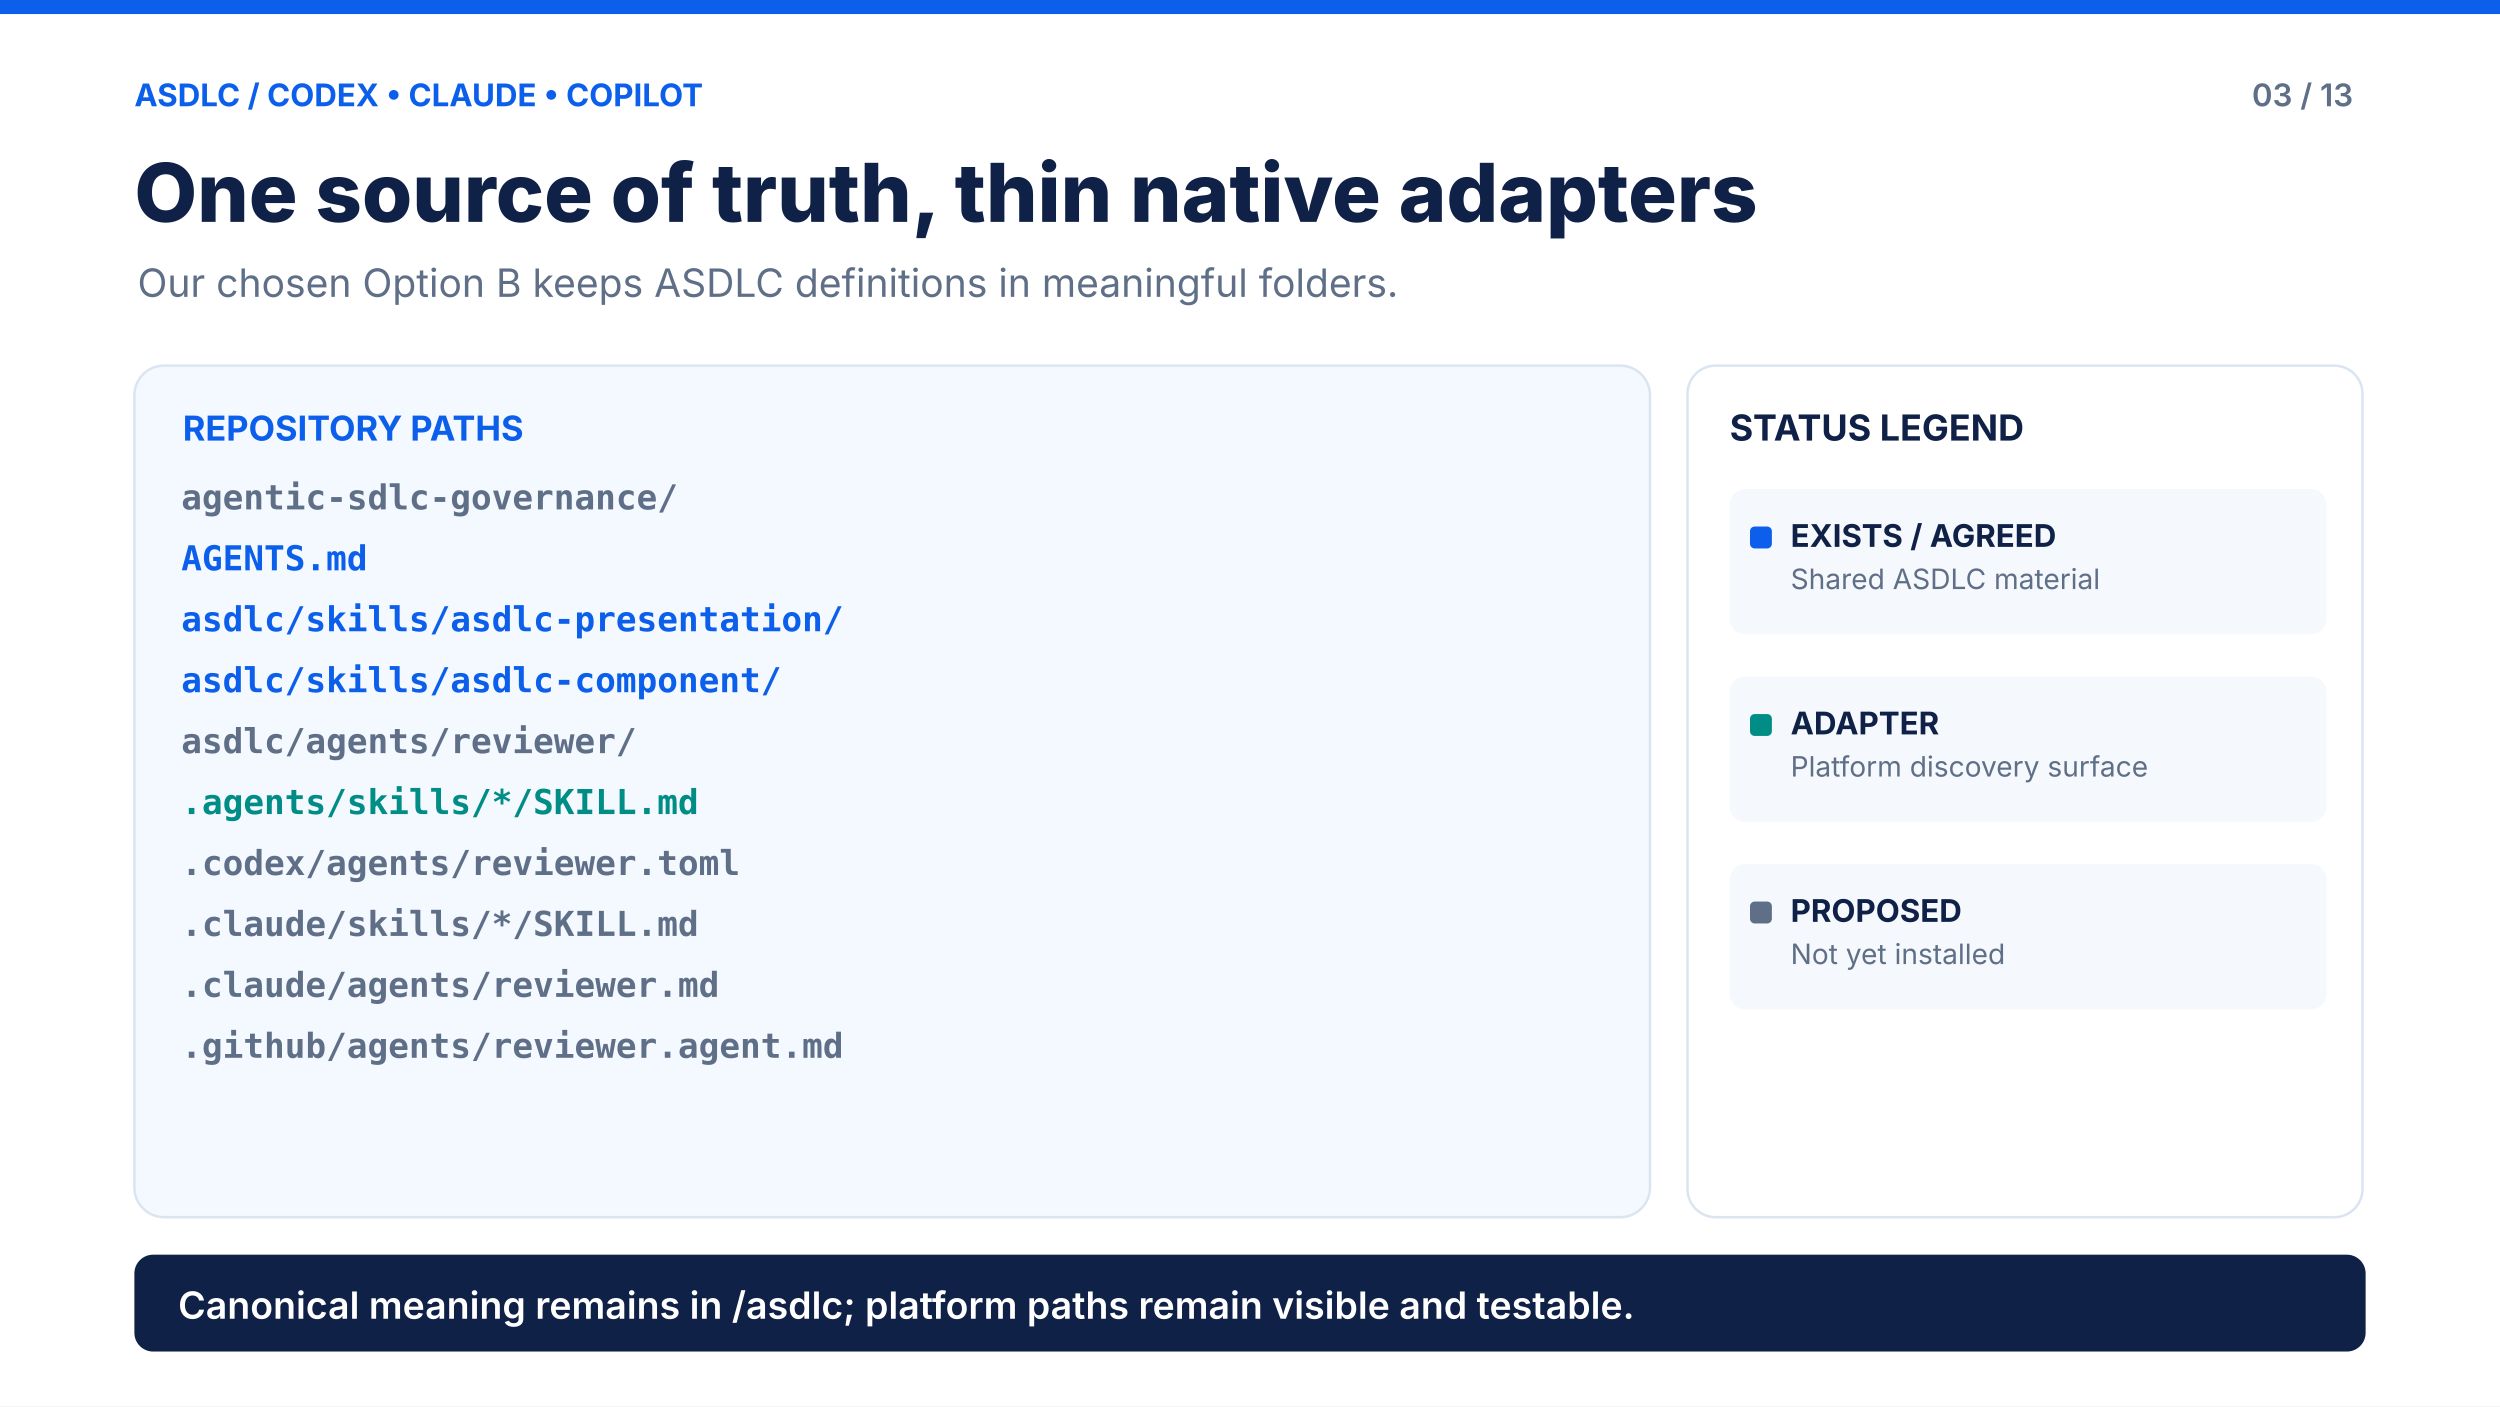
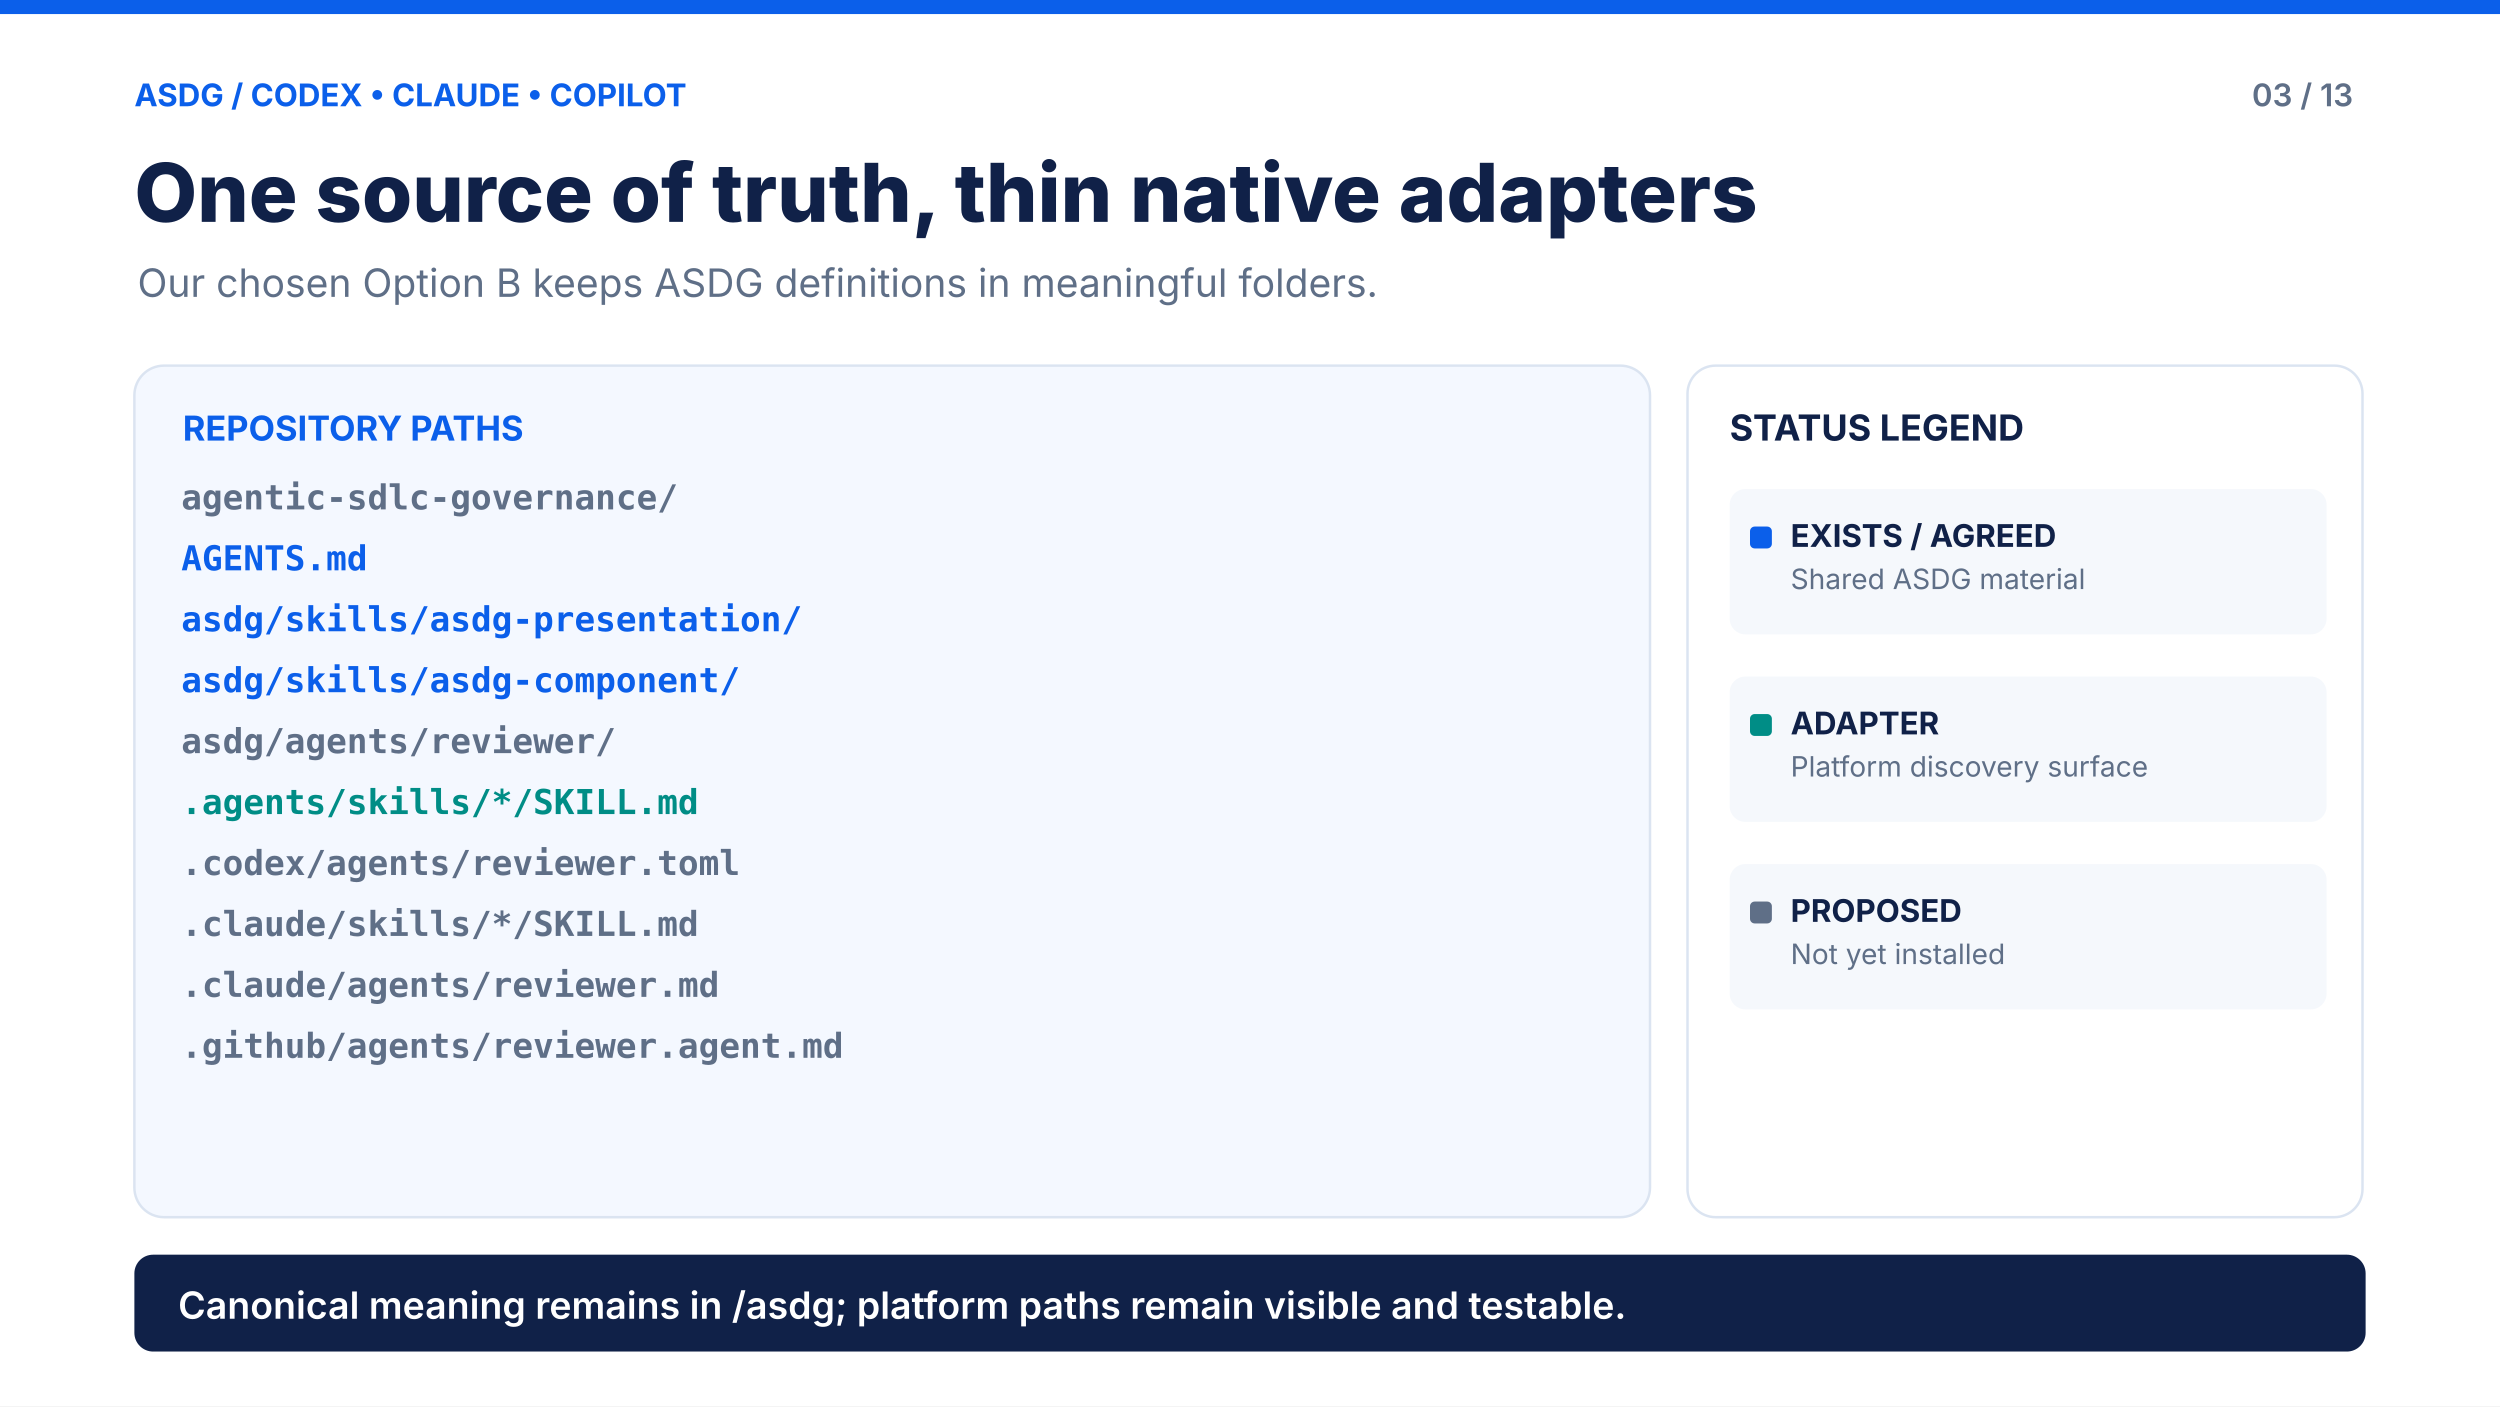
<svg xmlns="http://www.w3.org/2000/svg" width="1600" height="900" viewBox="0 0 1600 900">
  <defs>
    <marker id="arrow" markerWidth="12" markerHeight="12" refX="10" refY="6" orient="auto">
      <path d="M2 2 L10 6 L2 10" fill="none" stroke="#0b5fea" stroke-width="2.2" />
    </marker>
  </defs>
  <rect x="0" y="0" width="1600" height="900" rx="0" fill="#fff" />
  <rect x="0" y="0" width="1600" height="9" rx="0" fill="#0b5fea" />
-   <text x="86" y="68" font-family="Inter,Arial,Helvetica,sans-serif" font-size="20" font-weight="700" fill="#0b5fea">ASDLC  /  CODEX • CLAUDE • COPILOT</text>
+   <text x="86" y="68" font-family="Inter,Arial,Helvetica,sans-serif" font-size="20" font-weight="700" fill="#0b5fea">ASDG  /  CODEX • CLAUDE • COPILOT</text>
  <text x="86" y="142" font-family="Inter,Arial,Helvetica,sans-serif" font-size="52" font-weight="760" fill="#102148">One source of truth, thin native adapters</text>
-   <text x="88" y="190" font-family="Inter,Arial,Helvetica,sans-serif" font-size="25" font-weight="430" fill="#5f6f87">Our chosen Option B keeps ASDLC definitions in meaningful folders.</text>
+   <text x="88" y="190" font-family="Inter,Arial,Helvetica,sans-serif" font-size="25" font-weight="430" fill="#5f6f87">Our chosen Option B keeps ASDG definitions in meaningful folders.</text>
  <rect x="86" y="803" width="1428" height="62" rx="12" fill="#102148" />
-   <text x="114" y="844" font-family="Inter,Arial,Helvetica,sans-serif" font-size="24" font-weight="620" fill="#ffffff">Canonical meaning remains in /asdlc; platform paths remain visible and testable.</text>
+   <text x="114" y="844" font-family="Inter,Arial,Helvetica,sans-serif" font-size="24" font-weight="620" fill="#ffffff">Canonical meaning remains in /asdg; platform paths remain visible and testable.</text>
  <text x="1506" y="68" font-family="Inter,Arial,Helvetica,sans-serif" font-size="20" font-weight="600" fill="#5f6f87" text-anchor="end">03 / 13</text>
  <rect x="86" y="234" width="970" height="545" rx="19" fill="#f4f8ff" stroke="#dbe4f1" stroke-width="1.6" />
  <text x="117" y="282" font-family="Inter,Arial,Helvetica,sans-serif" font-size="22" font-weight="720" fill="#0b5fea">REPOSITORY PATHS</text>
  <text x="116" y="326" font-family="DejaVu Sans Mono,monospace" font-size="22" font-weight="560" fill="#5f6f87">agentic-sdlc-governance/</text>
  <text x="116" y="365" font-family="DejaVu Sans Mono,monospace" font-size="22" font-weight="560" fill="#0b5fea">  AGENTS.md</text>
-   <text x="116" y="404" font-family="DejaVu Sans Mono,monospace" font-size="22" font-weight="560" fill="#0b5fea">  asdlc/skills/asdlc-presentation/</text>
-   <text x="116" y="443" font-family="DejaVu Sans Mono,monospace" font-size="22" font-weight="560" fill="#0b5fea">  asdlc/skills/asdlc-component/</text>
-   <text x="116" y="482" font-family="DejaVu Sans Mono,monospace" font-size="22" font-weight="560" fill="#5f6f87">  asdlc/agents/reviewer/</text>
+   <text x="116" y="404" font-family="DejaVu Sans Mono,monospace" font-size="22" font-weight="560" fill="#0b5fea">  asdg/skills/asdg-presentation/</text>
+   <text x="116" y="443" font-family="DejaVu Sans Mono,monospace" font-size="22" font-weight="560" fill="#0b5fea">  asdg/skills/asdg-component/</text>
+   <text x="116" y="482" font-family="DejaVu Sans Mono,monospace" font-size="22" font-weight="560" fill="#5f6f87">  asdg/agents/reviewer/</text>
  <text x="116" y="521" font-family="DejaVu Sans Mono,monospace" font-size="22" font-weight="560" fill="#008d86">  .agents/skills/*/SKILL.md</text>
  <text x="116" y="560" font-family="DejaVu Sans Mono,monospace" font-size="22" font-weight="560" fill="#5f6f87">  .codex/agents/reviewer.toml</text>
  <text x="116" y="599" font-family="DejaVu Sans Mono,monospace" font-size="22" font-weight="560" fill="#5f6f87">  .claude/skills/*/SKILL.md</text>
  <text x="116" y="638" font-family="DejaVu Sans Mono,monospace" font-size="22" font-weight="560" fill="#5f6f87">  .claude/agents/reviewer.md</text>
  <text x="116" y="677" font-family="DejaVu Sans Mono,monospace" font-size="22" font-weight="560" fill="#5f6f87">  .github/agents/reviewer.agent.md</text>
  <rect x="1080" y="234" width="432" height="545" rx="18" fill="#fff" stroke="#dbe4f1" stroke-width="1.6" />
  <text x="1107" y="282" font-family="Inter,Arial,Helvetica,sans-serif" font-size="23" font-weight="720" fill="#102148">STATUS LEGEND</text>
  <rect x="1107" y="313" width="382" height="93" rx="10" fill="#f5f8fc" />
  <rect x="1120" y="337" width="14" height="14" rx="3" fill="#0b5fea" />
  <text x="1146" y="350" font-family="Inter,Arial,Helvetica,sans-serif" font-size="20" font-weight="720" fill="#102148">EXISTS / AGREED</text>
-   <text x="1146" y="377" font-family="Inter,Arial,Helvetica,sans-serif" font-size="18" font-weight="400" fill="#5f6f87">Shared ASDLC material</text>
+   <text x="1146" y="377" font-family="Inter,Arial,Helvetica,sans-serif" font-size="18" font-weight="400" fill="#5f6f87">Shared ASDG material</text>
  <rect x="1107" y="433" width="382" height="93" rx="10" fill="#f5f8fc" />
  <rect x="1120" y="457" width="14" height="14" rx="3" fill="#008d86" />
  <text x="1146" y="470" font-family="Inter,Arial,Helvetica,sans-serif" font-size="20" font-weight="720" fill="#102148">ADAPTER</text>
  <text x="1146" y="497" font-family="Inter,Arial,Helvetica,sans-serif" font-size="18" font-weight="400" fill="#5f6f87">Platform discovery surface</text>
  <rect x="1107" y="553" width="382" height="93" rx="10" fill="#f5f8fc" />
  <rect x="1120" y="577" width="14" height="14" rx="3" fill="#5f6f87" />
  <text x="1146" y="590" font-family="Inter,Arial,Helvetica,sans-serif" font-size="20" font-weight="720" fill="#102148">PROPOSED</text>
  <text x="1146" y="617" font-family="Inter,Arial,Helvetica,sans-serif" font-size="18" font-weight="400" fill="#5f6f87">Not yet installed</text>
</svg>
